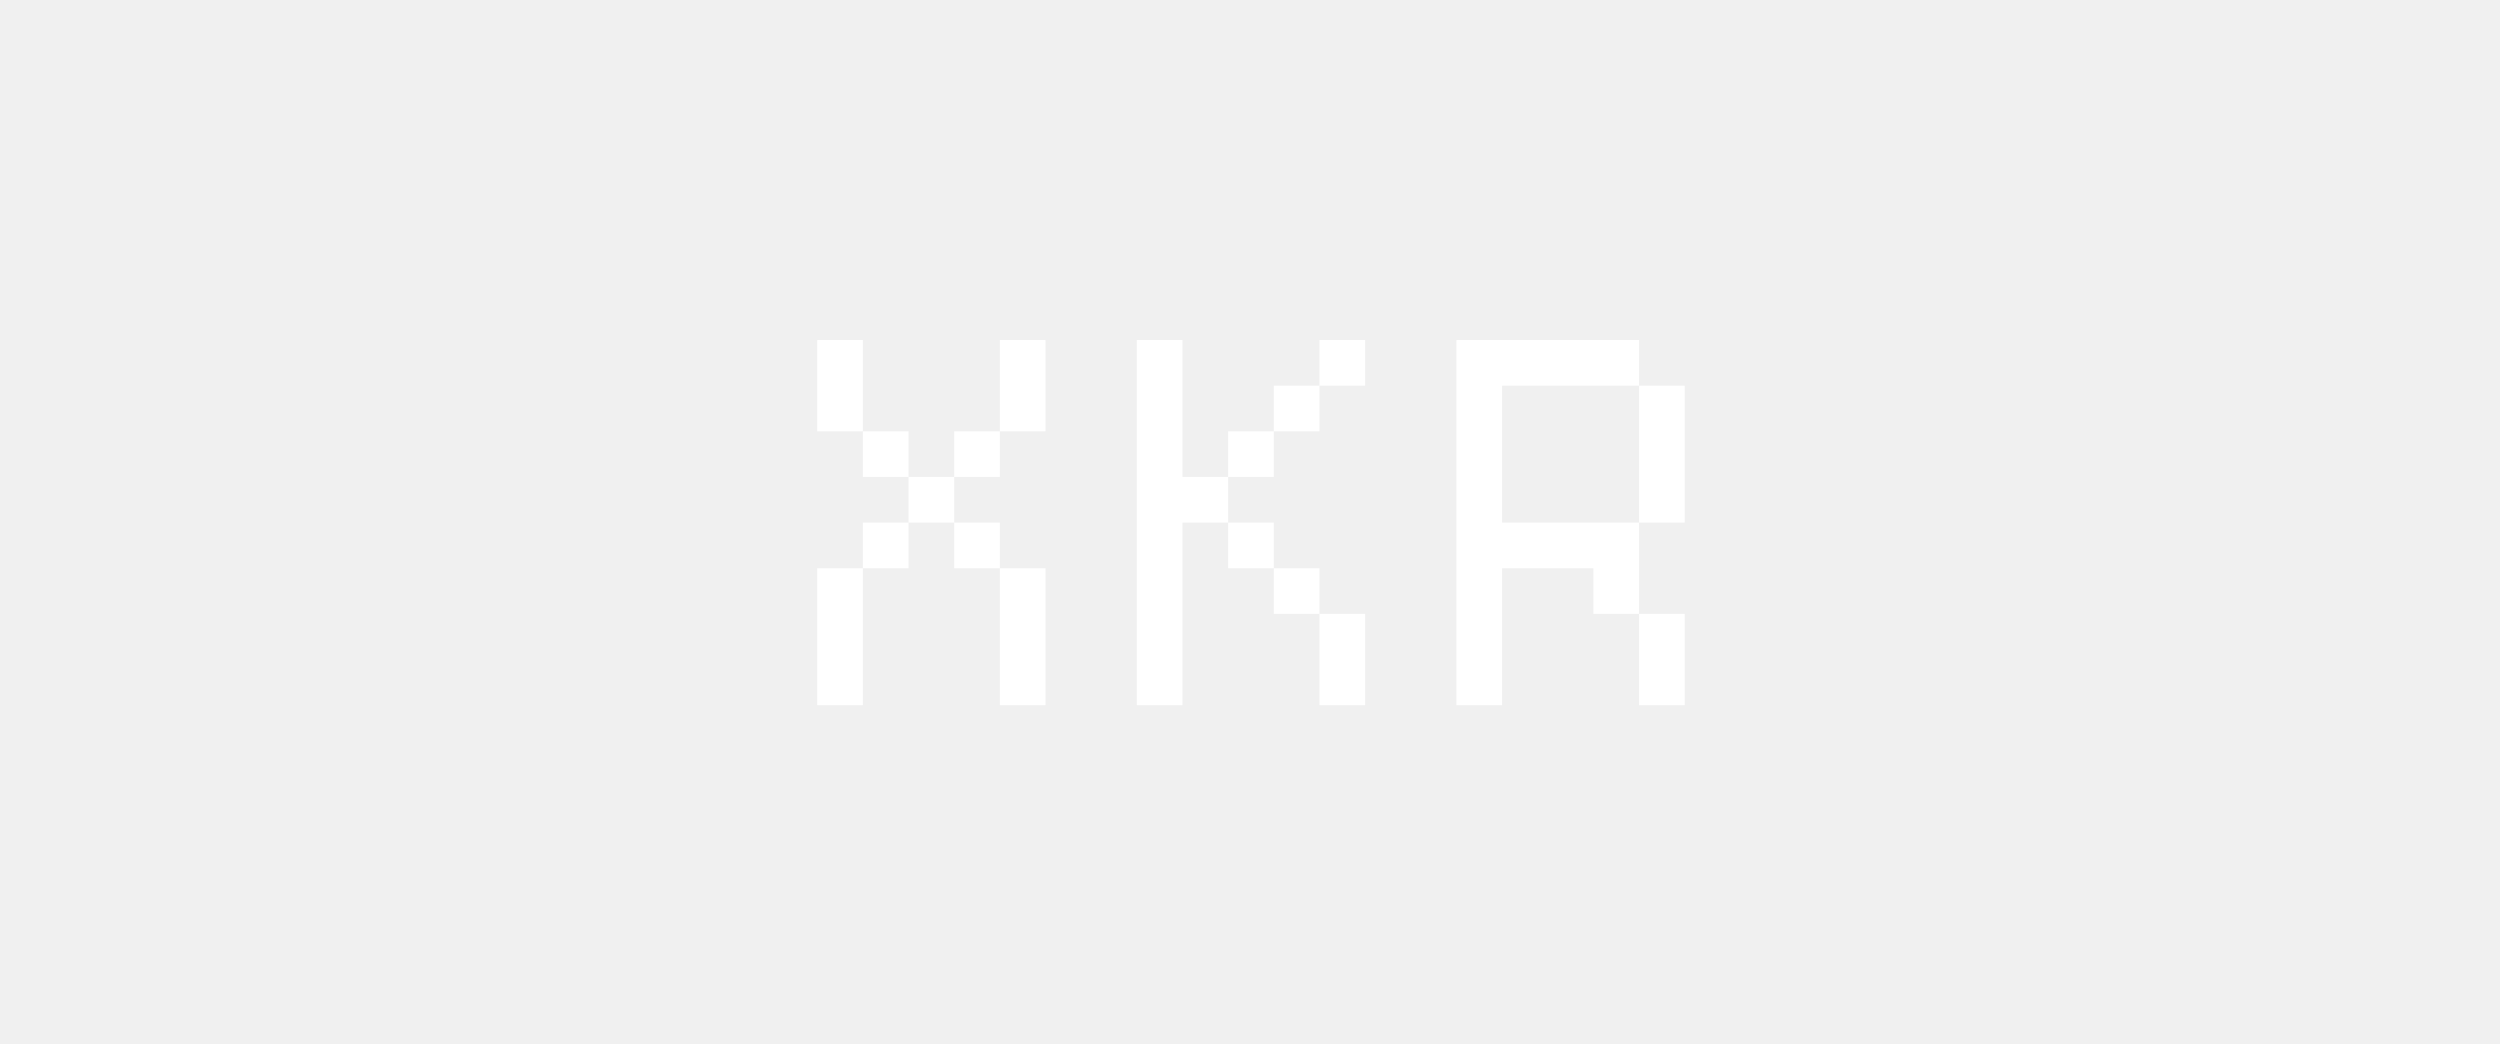
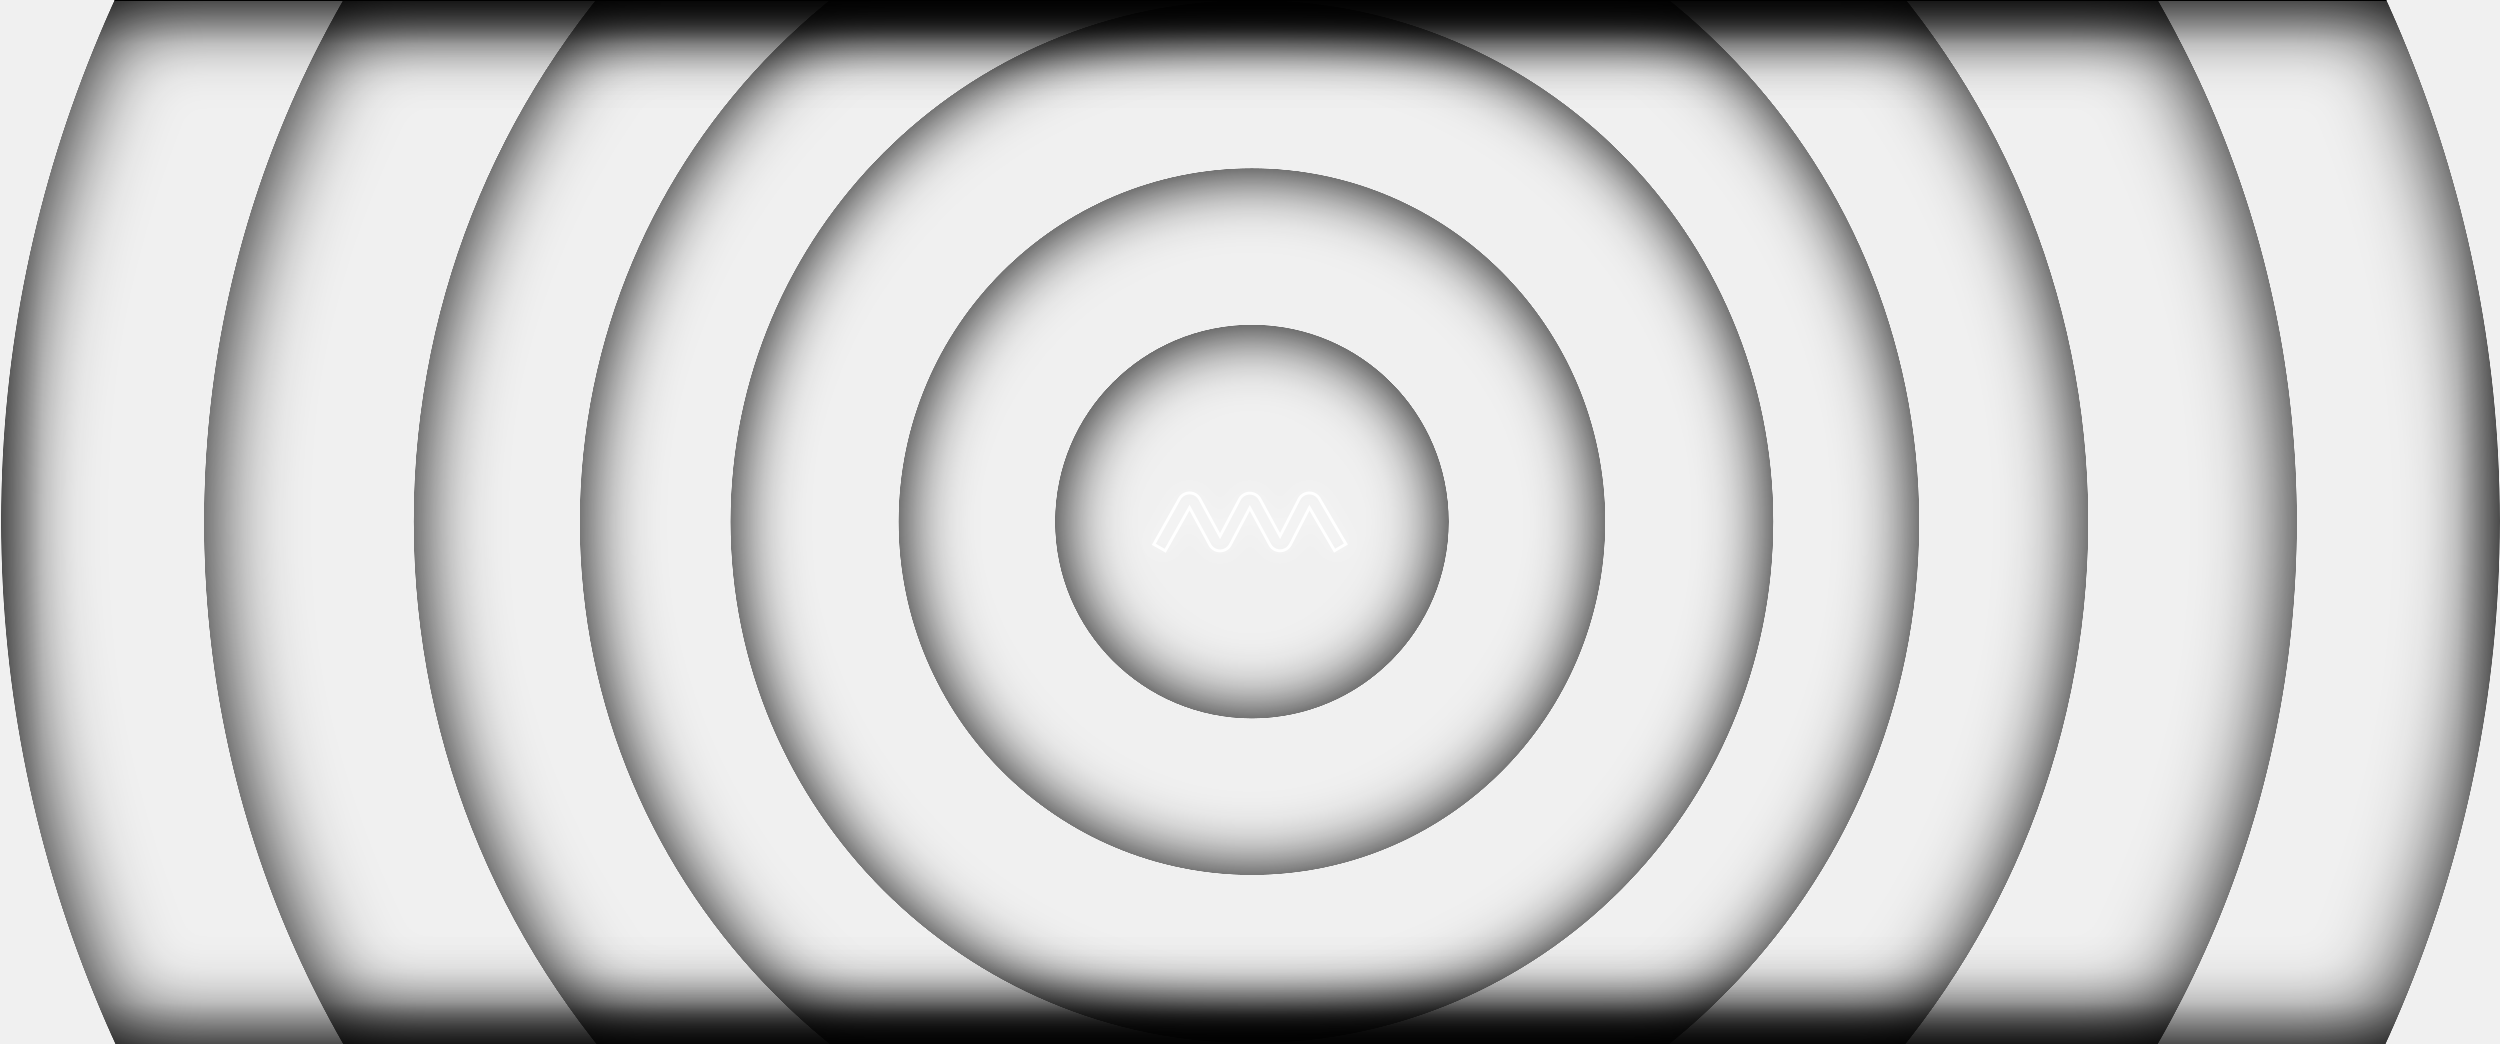
- <svg xmlns="http://www.w3.org/2000/svg" width="2588px" height="1080px" viewBox="0 0 2588 1080" version="1.1">
+ <svg xmlns="http://www.w3.org/2000/svg" xmlns:xlink="http://www.w3.org/1999/xlink" width="2588px" height="1080px" viewBox="0 0 2588 1080" version="1.1">
+   <defs>
+     <circle id="path-1" cx="1294.5" cy="539.5" r="1293.5" />
+     <filter x="-1.8%" y="-1.8%" width="103.6%" height="103.6%" filterUnits="objectBoundingBox" id="filter-2">
+       <feGaussianBlur stdDeviation="46" in="SourceAlpha" result="shadowBlurInner1" />
+       <feOffset dx="0" dy="1" in="shadowBlurInner1" result="shadowOffsetInner1" />
+       <feComposite in="shadowOffsetInner1" in2="SourceAlpha" operator="arithmetic" k2="-1" k3="1" result="shadowInnerInner1" />
+       <feColorMatrix values="0 0 0 0 0   0 0 0 0 0   0 0 0 0 0  0 0 0 1 0" type="matrix" in="shadowInnerInner1" />
+     </filter>
+     <circle id="path-3" cx="1294.5" cy="540.5" r="1083.5" />
+     <filter x="-2.1%" y="-2.1%" width="104.3%" height="104.3%" filterUnits="objectBoundingBox" id="filter-4">
+       <feGaussianBlur stdDeviation="46" in="SourceAlpha" result="shadowBlurInner1" />
+       <feOffset dx="0" dy="1" in="shadowBlurInner1" result="shadowOffsetInner1" />
+       <feComposite in="shadowOffsetInner1" in2="SourceAlpha" operator="arithmetic" k2="-1" k3="1" result="shadowInnerInner1" />
+       <feColorMatrix values="0 0 0 0 0   0 0 0 0 0   0 0 0 0 0  0 0 0 1 0" type="matrix" in="shadowInnerInner1" />
+     </filter>
+     <circle id="path-5" cx="1295" cy="540" r="867" />
+     <filter x="-2.4%" y="-2.4%" width="104.8%" height="104.8%" filterUnits="objectBoundingBox" id="filter-6">
+       <feGaussianBlur stdDeviation="41.5" in="SourceAlpha" result="shadowBlurInner1" />
+       <feOffset dx="0" dy="1" in="shadowBlurInner1" result="shadowOffsetInner1" />
+       <feComposite in="shadowOffsetInner1" in2="SourceAlpha" operator="arithmetic" k2="-1" k3="1" result="shadowInnerInner1" />
+       <feColorMatrix values="0 0 0 0 0   0 0 0 0 0   0 0 0 0 0  0 0 0 1 0" type="matrix" in="shadowInnerInner1" />
+     </filter>
+     <circle id="path-7" cx="1293.5" cy="540.5" r="693.5" />
+     <filter x="-2.8%" y="-2.8%" width="105.6%" height="105.6%" filterUnits="objectBoundingBox" id="filter-8">
+       <feGaussianBlur stdDeviation="38" in="SourceAlpha" result="shadowBlurInner1" />
+       <feOffset dx="0" dy="1" in="shadowBlurInner1" result="shadowOffsetInner1" />
+       <feComposite in="shadowOffsetInner1" in2="SourceAlpha" operator="arithmetic" k2="-1" k3="1" result="shadowInnerInner1" />
+       <feColorMatrix values="0 0 0 0 0   0 0 0 0 0   0 0 0 0 0  0 0 0 1 0" type="matrix" in="shadowInnerInner1" />
+     </filter>
+     <circle id="path-9" cx="1296" cy="540" r="540" />
+     <filter x="-3.3%" y="-3.3%" width="106.7%" height="106.7%" filterUnits="objectBoundingBox" id="filter-10">
+       <feGaussianBlur stdDeviation="35.5" in="SourceAlpha" result="shadowBlurInner1" />
+       <feOffset dx="0" dy="1" in="shadowBlurInner1" result="shadowOffsetInner1" />
+       <feComposite in="shadowOffsetInner1" in2="SourceAlpha" operator="arithmetic" k2="-1" k3="1" result="shadowInnerInner1" />
+       <feColorMatrix values="0 0 0 0 0   0 0 0 0 0   0 0 0 0 0  0 0 0 1 0" type="matrix" in="shadowInnerInner1" />
+     </filter>
+     <circle id="path-11" cx="1296" cy="540" r="366" />
+     <filter x="-4.9%" y="-4.9%" width="109.8%" height="109.8%" filterUnits="objectBoundingBox" id="filter-12">
+       <feGaussianBlur stdDeviation="35.5" in="SourceAlpha" result="shadowBlurInner1" />
+       <feOffset dx="0" dy="1" in="shadowBlurInner1" result="shadowOffsetInner1" />
+       <feComposite in="shadowOffsetInner1" in2="SourceAlpha" operator="arithmetic" k2="-1" k3="1" result="shadowInnerInner1" />
+       <feColorMatrix values="0 0 0 0 0   0 0 0 0 0   0 0 0 0 0  0 0 0 1 0" type="matrix" in="shadowInnerInner1" />
+     </filter>
+     <circle id="path-13" cx="1296" cy="540" r="204" />
+     <filter x="-8.8%" y="-8.8%" width="117.6%" height="117.6%" filterUnits="objectBoundingBox" id="filter-14">
+       <feGaussianBlur stdDeviation="35.5" in="SourceAlpha" result="shadowBlurInner1" />
+       <feOffset dx="0" dy="1" in="shadowBlurInner1" result="shadowOffsetInner1" />
+       <feComposite in="shadowOffsetInner1" in2="SourceAlpha" operator="arithmetic" k2="-1" k3="1" result="shadowInnerInner1" />
+       <feColorMatrix values="0 0 0 0 0   0 0 0 0 0   0 0 0 0 0  0 0 0 1 0" type="matrix" in="shadowInnerInner1" />
+     </filter>
+     <path d="M1231.533,510.286 C1231.799,510.288 1232.065,510.299 1232.331,510.319 C1232.599,510.339 1232.866,510.368 1233.133,510.406 C1233.399,510.444 1233.664,510.491 1233.927,510.547 C1234.191,510.603 1234.452,510.668 1234.71,510.741 C1234.968,510.814 1235.224,510.896 1235.478,510.987 C1235.73,511.078 1235.98,511.176 1236.227,511.284 C1236.473,511.391 1236.715,511.507 1236.953,511.63 C1237.191,511.753 1237.425,511.884 1237.655,512.024 C1237.884,512.162 1238.108,512.308 1238.327,512.462 C1238.547,512.615 1238.761,512.776 1238.969,512.944 C1239.177,513.111 1239.38,513.286 1239.577,513.467 C1239.774,513.648 1239.965,513.835 1240.148,514.028 C1240.332,514.221 1240.51,514.42 1240.682,514.626 C1240.852,514.831 1241.016,515.04 1241.175,515.259 C1241.331,515.473 1241.479,515.691 1241.621,515.915 C1241.728,516.084 1241.831,516.255 1241.929,516.429 L1242.027,516.605 L1262.966,555.017 L1283.143,516.989 C1283.24,516.807 1283.34,516.628 1283.445,516.452 L1283.552,516.276 C1283.693,516.049 1283.841,515.826 1283.996,515.609 C1284.154,515.388 1284.319,515.172 1284.486,514.969 C1284.659,514.757 1284.839,514.551 1285.02,514.359 C1285.206,514.16 1285.399,513.968 1285.598,513.782 C1285.794,513.599 1285.996,513.422 1286.211,513.247 C1286.419,513.077 1286.633,512.915 1286.858,512.755 C1287.079,512.598 1287.305,512.45 1287.529,512.312 C1287.763,512.169 1288,512.034 1288.242,511.908 C1288.482,511.782 1288.727,511.665 1288.975,511.555 C1289.224,511.446 1289.475,511.345 1289.732,511.253 C1289.989,511.16 1290.248,511.076 1290.507,511.002 C1290.769,510.927 1291.032,510.862 1291.3,510.804 C1291.566,510.748 1291.834,510.7 1292.104,510.661 C1292.374,510.622 1292.645,510.593 1292.915,510.573 C1293.186,510.553 1293.459,510.542 1293.732,510.54 C1294.004,510.539 1294.276,510.546 1294.549,510.563 C1294.82,510.58 1295.091,510.607 1295.363,510.642 C1295.632,510.678 1295.899,510.722 1296.167,510.776 C1296.434,510.83 1296.698,510.893 1296.96,510.964 C1297.223,511.036 1297.483,511.117 1297.739,511.206 C1297.997,511.295 1298.251,511.394 1298.496,511.498 C1298.748,511.606 1298.997,511.721 1299.24,511.845 C1299.48,511.968 1299.716,512.098 1299.953,512.239 C1300.185,512.377 1300.412,512.523 1300.632,512.676 C1300.856,512.831 1301.075,512.993 1301.288,513.163 C1301.498,513.331 1301.703,513.505 1301.909,513.693 C1302.106,513.873 1302.297,514.059 1302.489,514.259 C1302.674,514.453 1302.853,514.653 1303.025,514.858 C1303.198,515.064 1303.365,515.276 1303.524,515.493 C1303.682,515.71 1303.833,515.932 1303.983,516.167 C1304.09,516.336 1304.193,516.508 1304.292,516.683 L1304.39,516.859 L1325.107,554.864 L1344.695,516.908 C1344.787,516.729 1344.883,516.552 1344.985,516.377 L1345.087,516.204 C1345.226,515.973 1345.372,515.747 1345.52,515.535 C1345.674,515.313 1345.836,515.096 1345.998,514.893 C1346.165,514.683 1346.339,514.479 1346.527,514.272 C1346.705,514.078 1346.889,513.889 1347.085,513.7 C1347.277,513.515 1347.475,513.338 1347.678,513.167 C1347.884,512.994 1348.095,512.828 1348.311,512.67 C1348.527,512.511 1348.748,512.359 1348.98,512.212 C1349.207,512.068 1349.438,511.932 1349.667,511.807 C1349.906,511.676 1350.149,511.554 1350.391,511.443 C1350.636,511.33 1350.885,511.225 1351.133,511.13 C1351.386,511.033 1351.643,510.944 1351.899,510.866 C1352.158,510.787 1352.419,510.716 1352.678,510.655 C1352.942,510.593 1353.207,510.541 1353.475,510.496 C1353.741,510.453 1354.008,510.418 1354.275,510.393 C1354.544,510.367 1354.814,510.35 1355.083,510.343 C1355.353,510.335 1355.624,510.337 1355.892,510.348 C1356.163,510.358 1356.432,510.378 1356.699,510.407 C1356.968,510.436 1357.235,510.474 1357.501,510.521 C1357.766,510.568 1358.029,510.624 1358.293,510.689 C1358.555,510.754 1358.814,510.827 1359.067,510.908 C1359.326,510.991 1359.581,511.082 1359.829,511.181 C1360.079,511.28 1360.326,511.387 1360.569,511.503 C1360.812,511.619 1361.052,511.743 1361.287,511.875 C1361.522,512.006 1361.752,512.146 1361.978,512.294 C1362.202,512.439 1362.42,512.593 1362.633,512.753 C1362.849,512.915 1363.06,513.085 1363.265,513.261 C1363.465,513.434 1363.66,513.614 1363.856,513.807 C1364.045,513.993 1364.229,514.186 1364.405,514.384 C1364.583,514.584 1364.754,514.79 1364.919,515.001 C1365.084,515.214 1365.243,515.432 1365.388,515.647 C1365.501,515.813 1365.61,515.982 1365.714,516.154 L1365.818,516.327 L1393.282,563.195 L1381.579,570.053 L1355.499,525.549 L1335.864,563.599 C1335.763,563.795 1335.656,563.989 1335.549,564.171 L1335.469,564.305 C1335.329,564.538 1335.182,564.765 1335.02,564.997 C1334.866,565.218 1334.704,565.434 1334.541,565.637 C1334.369,565.852 1334.189,566.061 1334.003,566.264 C1333.821,566.462 1333.632,566.655 1333.43,566.847 C1333.237,567.031 1333.037,567.208 1332.818,567.391 C1332.612,567.562 1332.4,567.726 1332.183,567.883 C1331.959,568.045 1331.73,568.199 1331.505,568.339 C1331.273,568.485 1331.036,568.622 1330.794,568.751 C1330.554,568.879 1330.31,568.999 1330.051,569.115 C1329.806,569.225 1329.558,569.327 1329.299,569.423 C1329.042,569.518 1328.782,569.604 1328.52,569.681 C1328.256,569.758 1327.991,569.826 1327.737,569.882 C1327.465,569.943 1327.192,569.993 1326.919,570.034 C1326.65,570.074 1326.381,570.105 1326.097,570.129 C1325.827,570.15 1325.558,570.162 1325.287,570.166 C1325.012,570.169 1324.737,570.163 1324.464,570.147 C1324.189,570.132 1323.914,570.106 1323.641,570.072 C1323.371,570.038 1323.102,569.994 1322.837,569.942 C1322.568,569.889 1322.3,569.827 1322.035,569.756 C1321.772,569.685 1321.512,569.606 1321.255,569.518 C1320.996,569.429 1320.74,569.331 1320.484,569.223 C1320.233,569.117 1319.986,569.003 1319.737,568.877 C1319.494,568.755 1319.256,568.624 1319.033,568.492 C1318.795,568.351 1318.561,568.202 1318.331,568.043 C1318.11,567.891 1317.895,567.732 1317.676,567.559 C1317.465,567.391 1317.259,567.216 1317.052,567.028 C1316.853,566.847 1316.66,566.659 1316.473,566.465 C1316.284,566.268 1316.102,566.066 1315.927,565.857 C1315.753,565.651 1315.587,565.438 1315.428,565.221 C1315.267,565.002 1315.114,564.778 1314.965,564.544 C1314.857,564.373 1314.753,564.199 1314.653,564.023 L1314.555,563.847 L1293.82,525.809 L1273.636,563.848 C1273.542,564.025 1273.444,564.199 1273.341,564.372 L1273.236,564.545 C1273.094,564.775 1272.945,565 1272.792,565.213 C1272.634,565.436 1272.468,565.653 1272.294,565.864 C1272.124,566.072 1271.946,566.275 1271.762,566.471 C1271.579,566.666 1271.391,566.854 1271.183,567.049 C1270.988,567.231 1270.787,567.406 1270.579,567.576 C1270.366,567.749 1270.148,567.915 1269.939,568.063 C1269.713,568.223 1269.482,568.376 1269.247,568.52 C1269.021,568.657 1268.792,568.788 1268.542,568.919 C1268.303,569.044 1268.059,569.161 1267.812,569.27 C1267.559,569.381 1267.301,569.484 1267.057,569.572 C1266.801,569.664 1266.542,569.748 1266.28,569.823 C1266.015,569.899 1265.747,569.966 1265.494,570.019 C1265.223,570.078 1264.95,570.126 1264.689,570.164 C1264.416,570.203 1264.142,570.233 1263.866,570.253 C1263.596,570.273 1263.326,570.284 1263.056,570.286 C1262.781,570.287 1262.505,570.279 1262.245,570.263 C1261.97,570.246 1261.696,570.219 1261.423,570.183 C1261.152,570.148 1260.883,570.103 1260.629,570.052 C1260.357,569.997 1260.086,569.933 1259.831,569.863 C1259.564,569.79 1259.299,569.708 1259.05,569.621 C1258.792,569.531 1258.537,569.433 1258.291,569.328 C1258.039,569.221 1257.79,569.105 1257.551,568.983 C1257.305,568.858 1257.063,568.725 1256.843,568.593 C1256.605,568.451 1256.372,568.301 1256.151,568.148 C1255.927,567.993 1255.709,567.831 1255.505,567.668 C1255.29,567.498 1255.082,567.32 1254.887,567.142 C1254.683,566.956 1254.485,566.764 1254.302,566.571 C1254.115,566.377 1253.935,566.176 1253.762,565.97 C1253.588,565.763 1253.422,565.551 1253.256,565.324 C1253.099,565.109 1252.949,564.888 1252.804,564.66 C1252.697,564.491 1252.594,564.32 1252.495,564.144 L1252.396,563.967 L1231.417,525.482 L1206.261,570.134 L1194.443,563.476 L1220.932,516.456 C1221.063,516.224 1221.201,515.996 1221.347,515.773 C1221.493,515.55 1221.646,515.332 1221.806,515.118 C1221.966,514.905 1222.133,514.697 1222.306,514.495 C1222.48,514.293 1222.66,514.096 1222.848,513.904 C1223.035,513.714 1223.228,513.529 1223.426,513.352 C1223.626,513.174 1223.832,513.002 1224.041,512.838 C1224.253,512.672 1224.47,512.514 1224.691,512.364 C1224.912,512.214 1225.138,512.071 1225.371,511.935 C1225.602,511.799 1225.838,511.671 1226.077,511.552 C1226.318,511.432 1226.562,511.32 1226.809,511.216 C1227.057,511.112 1227.308,511.017 1227.562,510.93 C1227.816,510.843 1228.073,510.765 1228.334,510.695 C1228.593,510.625 1228.855,510.565 1229.119,510.512 C1229.382,510.46 1229.647,510.417 1229.915,510.383 C1230.182,510.349 1230.45,510.323 1230.718,510.307 C1230.984,510.291 1231.251,510.284 1231.533,510.286 Z" id="path-15" />
+     <filter x="-16.1%" y="-52.5%" width="132.2%" height="205.7%" filterUnits="objectBoundingBox" id="filter-16">
+       <feMorphology radius="1.5" operator="dilate" in="SourceAlpha" result="shadowSpreadOuter1" />
+       <feOffset dx="0" dy="0" in="shadowSpreadOuter1" result="shadowOffsetOuter1" />
+       <feMorphology radius="1.5" operator="erode" in="SourceAlpha" result="shadowInner" />
+       <feOffset dx="0" dy="0" in="shadowInner" result="shadowInner" />
+       <feComposite in="shadowOffsetOuter1" in2="shadowInner" operator="out" result="shadowOffsetOuter1" />
+       <feGaussianBlur stdDeviation="10" in="shadowOffsetOuter1" result="shadowBlurOuter1" />
+       <feColorMatrix values="0 0 0 0 1   0 0 0 0 1   0 0 0 0 1  0 0 0 0.5 0" type="matrix" in="shadowBlurOuter1" />
+     </filter>
+   </defs>
  <g id="Artboard" stroke="none" stroke-width="1" fill="none" fill-rule="evenodd">
-     <path d="M893.263,446.5 L893.263,352 L846,352 L846,446.5 L893.263,446.5 Z M1035.053,446.5 L1082.316,446.5 L1082.316,352 L1035.053,352 L1035.053,446.5 Z M893.263,588.25 L846,588.25 L846,730 L893.263,730 L893.263,588.25 Z M940.526,541 L893.263,541 L893.263,588.25 L940.526,588.25 L940.526,541 Z M1035.053,588.25 L1035.053,730 L1082.316,730 L1082.316,588.25 L1035.053,588.25 Z M893.263,446.5 L893.263,493.75 L940.526,493.75 L940.526,446.5 L893.263,446.5 Z M1035.053,446.5 L987.789,446.5 L987.789,493.75 L1035.053,493.75 L1035.053,446.5 Z M987.789,541 L987.789,493.75 L940.526,493.75 L940.526,541 L987.789,541 Z M1035.053,588.25 L1035.053,541 L987.789,541 L987.789,588.25 L1035.053,588.25 Z M1365.895,635.5 L1365.895,730 L1413.158,730 L1413.158,635.5 L1365.895,635.5 Z M1365.895,399.25 L1413.158,399.25 L1413.158,352 L1365.895,352 L1365.895,399.25 Z M1271.368,541 L1271.368,493.75 L1224.105,493.75 L1224.105,352 L1176.842,352 L1176.842,730 L1224.105,730 L1224.105,541 L1271.368,541 Z M1318.632,588.25 L1318.632,541 L1271.368,541 L1271.368,588.25 L1318.632,588.25 Z M1365.895,635.5 L1365.895,588.25 L1318.632,588.25 L1318.632,635.5 L1365.895,635.5 Z M1318.632,446.5 L1271.368,446.5 L1271.368,493.75 L1318.632,493.75 L1318.632,446.5 Z M1365.895,399.25 L1318.632,399.25 L1318.632,446.5 L1365.895,446.5 L1365.895,399.25 Z M1696.737,541.003 L1554.947,541 L1554.947,399.25 L1696.737,399.25 L1696.737,541.003 Z M1696.737,635.5 L1696.737,730 L1744,730 L1744,635.5 L1696.737,635.5 Z M1696.737,635.5 L1696.737,541 L1744,541 L1744,399.25 L1696.737,399.25 L1696.737,352 L1507.684,352 L1507.684,730 L1554.947,730 L1554.947,588.25 L1649.474,588.25 L1649.474,635.5 L1696.737,635.5 Z" id="XKR" fill="#FFFFFF" fill-rule="nonzero" />
+     <g id="Oval" fill="black" fill-opacity="1">
+       <use filter="url(#filter-2)" xlink:href="#path-1" />
+     </g>
+     <g id="Oval" fill="black" fill-opacity="1">
+       <use filter="url(#filter-4)" xlink:href="#path-3" />
+     </g>
+     <g id="Oval" fill="black" fill-opacity="1">
+       <use filter="url(#filter-6)" xlink:href="#path-5" />
+     </g>
+     <g id="Oval" fill="black" fill-opacity="1">
+       <use filter="url(#filter-8)" xlink:href="#path-7" />
+     </g>
+     <g id="Oval" fill="black" fill-opacity="1">
+       <use filter="url(#filter-10)" xlink:href="#path-9" />
+     </g>
+     <g id="Oval" fill="black" fill-opacity="1">
+       <use filter="url(#filter-12)" xlink:href="#path-11" />
+     </g>
+     <g id="Oval" fill="black" fill-opacity="1">
+       <use filter="url(#filter-14)" xlink:href="#path-13" />
+     </g>
+     <g id="Path" fill-rule="nonzero" transform="translate(1293.862, 540.2856) rotate(-360) translate(-1293.862, -540.2856) ">
+       <use fill="black" fill-opacity="1" filter="url(#filter-16)" xlink:href="#path-15" />
+       <use stroke="#FFFFFF" stroke-width="3" xlink:href="#path-15" />
+     </g>
  </g>
</svg>
